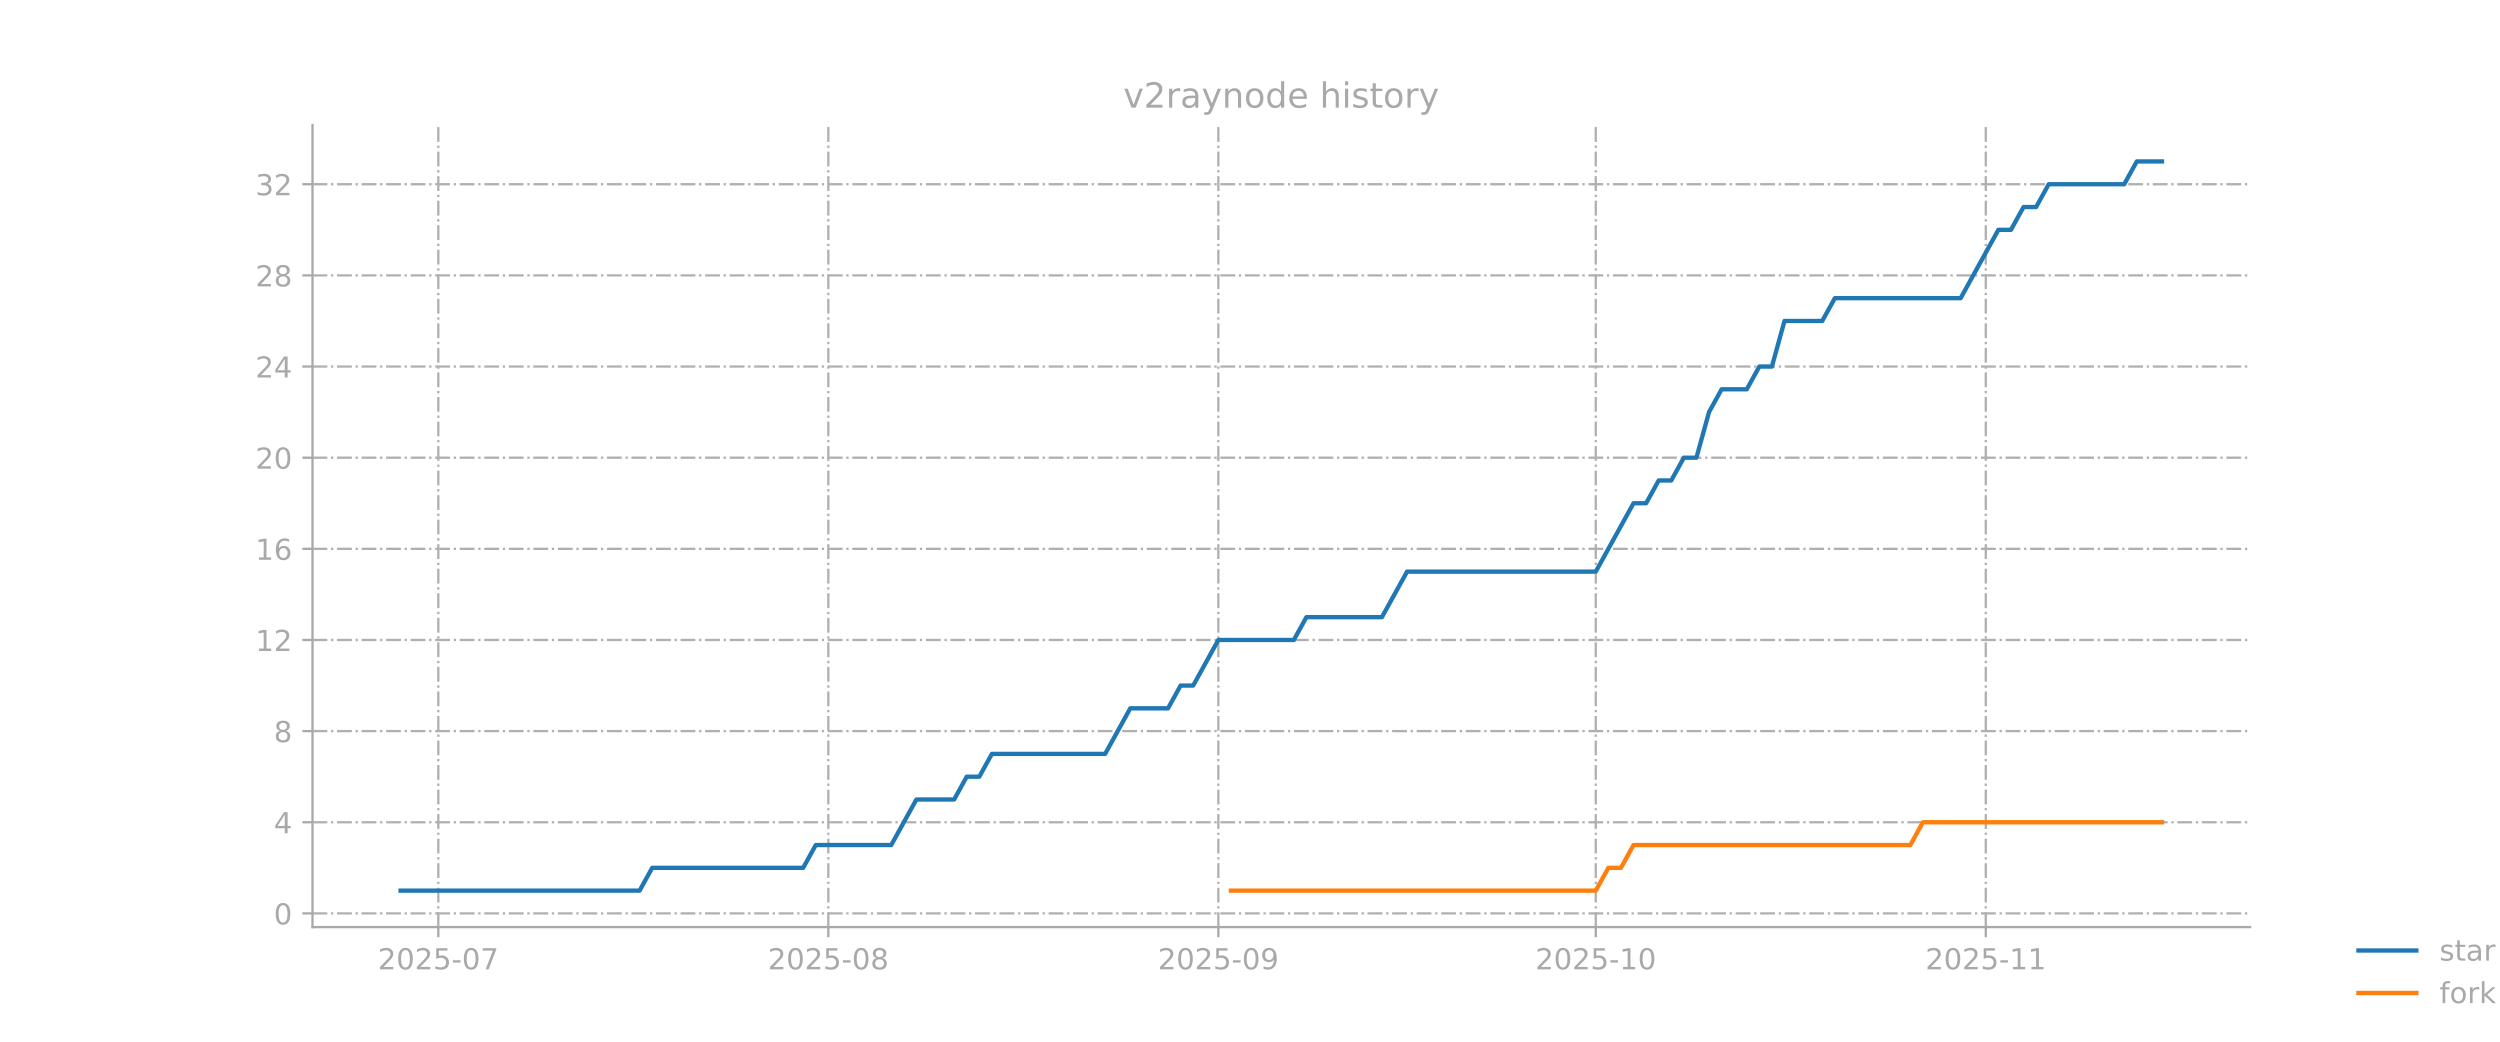
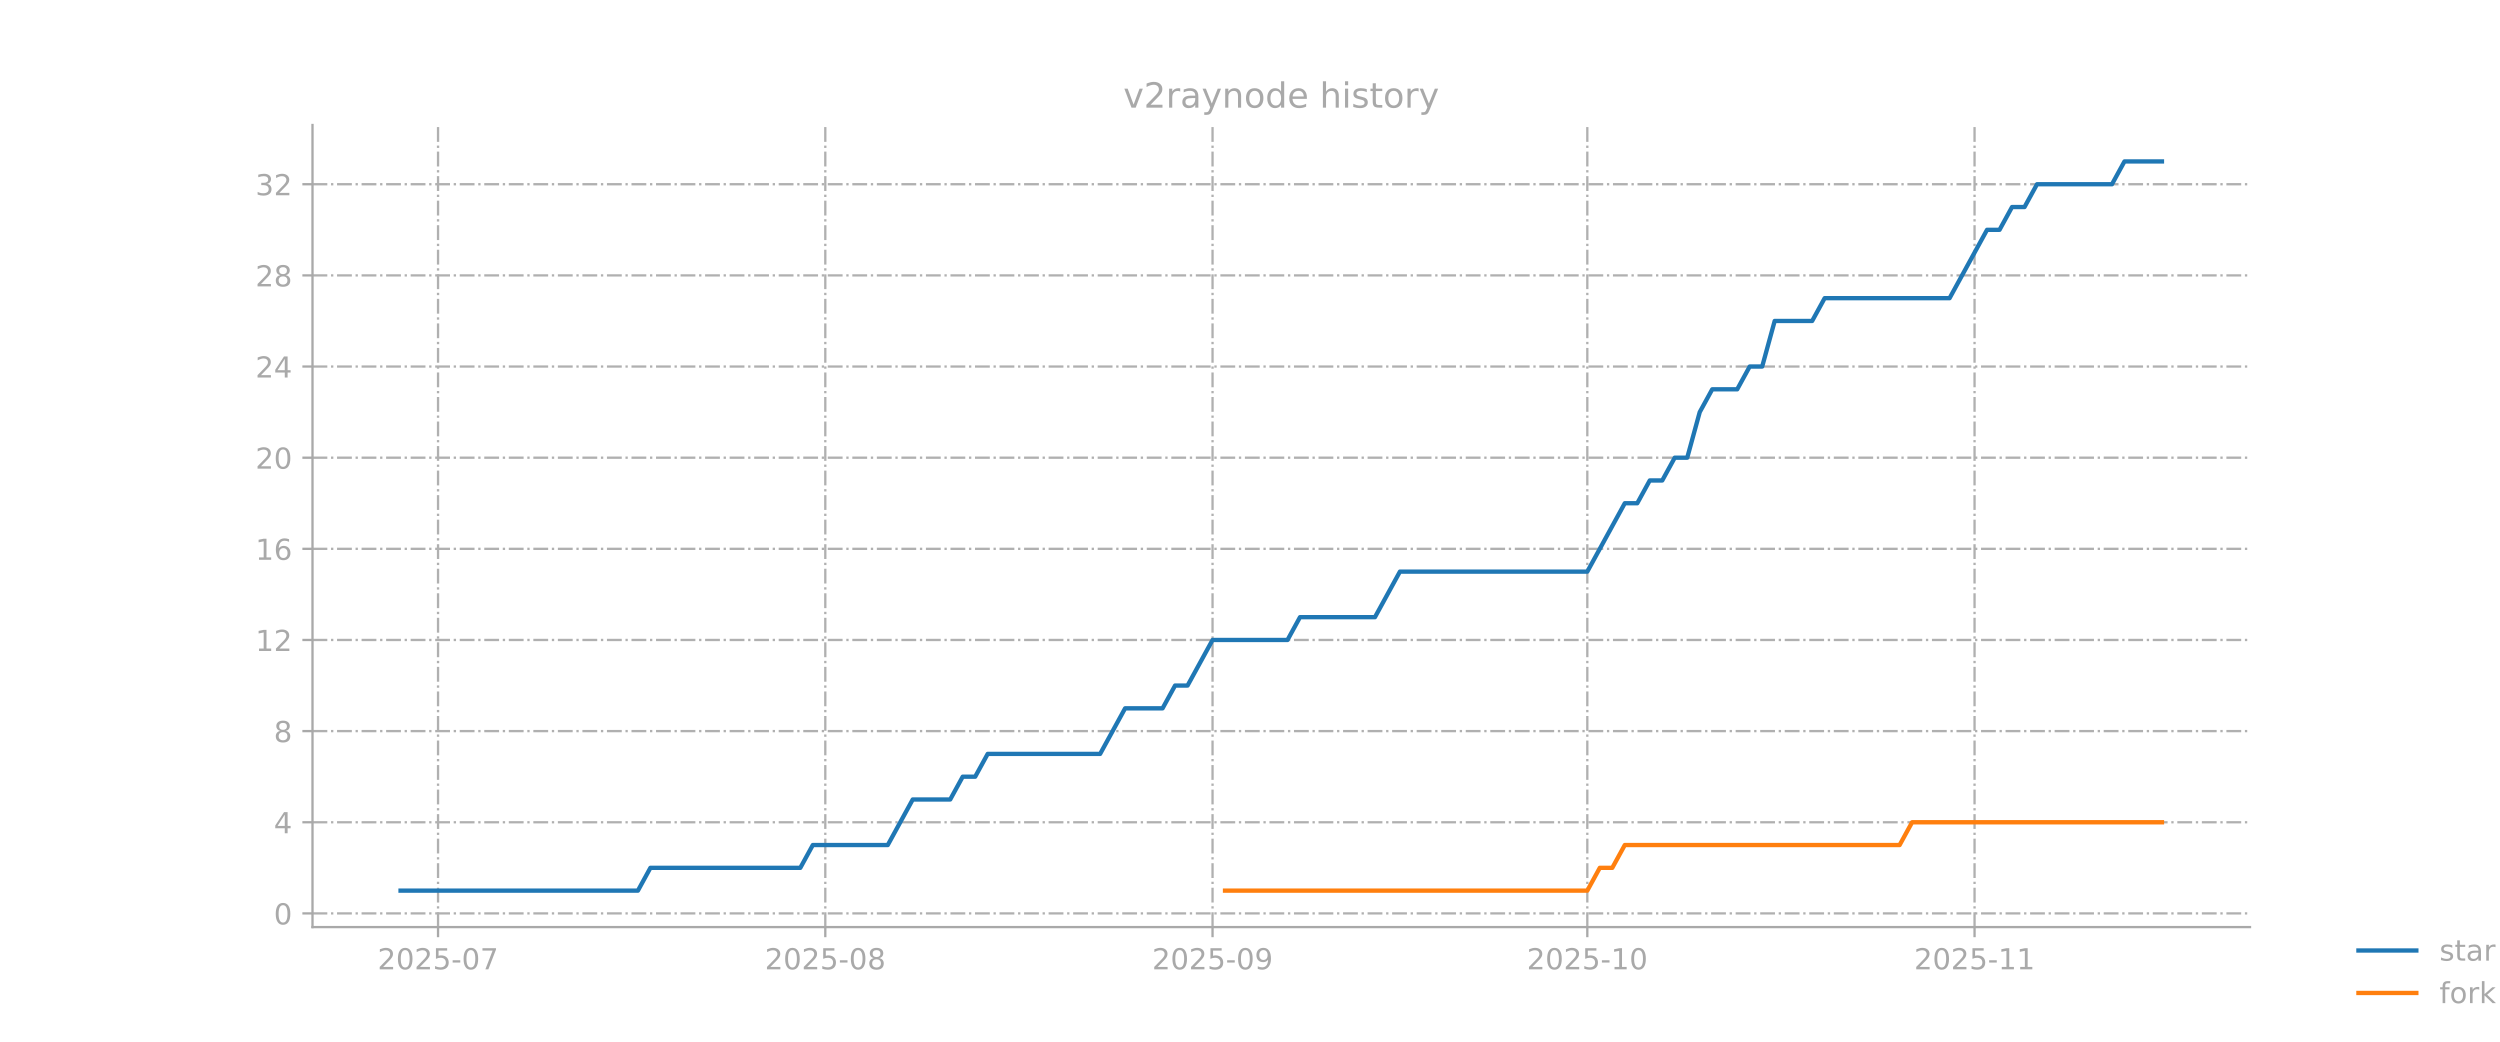
<svg xmlns="http://www.w3.org/2000/svg" xmlns:xlink="http://www.w3.org/1999/xlink" width="864pt" height="360pt" viewBox="0 0 864 360" version="1.1">
  <defs>
    <style type="text/css">*{stroke-linejoin: round; stroke-linecap: butt}</style>
  </defs>
  <g id="figure_1">
    <g id="patch_1">
      <path d="M 0 360  L 864 360  L 864 0  L 0 0  L 0 360  z " style="fill: none; opacity: 0" />
    </g>
    <g id="axes_1">
      <g id="patch_2">
        <path d="M 108 320.4  L 777.6 320.4  L 777.6 43.2  L 108 43.2  L 108 320.4  z " style="fill: none; opacity: 0" />
      </g>
      <g id="matplotlib.axis_1">
        <g id="xtick_1">
          <g id="line2d_1">
-             <path d="M 151.481 320.4  L 151.481 43.2  " clip-path="url(#p515fa099c9)" style="fill: none; stroke-dasharray: 5.12,1.28,0.8,1.28; stroke-dashoffset: 0; stroke: #b0b0b0; stroke-width: 0.8" />
+             <path d="M 151.388 320.4  L 151.388 43.2  " clip-path="url(#p1415c655a9)" style="fill: none; stroke-dasharray: 5.12,1.28,0.8,1.28; stroke-dashoffset: 0; stroke: #b0b0b0; stroke-width: 0.8" />
          </g>
          <g id="line2d_2">
            <defs>
-               <path id="m43e983bd7a" d="M 0 0  L 0 3.5  " style="stroke: #a9a9a9; stroke-width: 0.8" />
+               <path id="m24d9167d19" d="M 0 0  L 0 3.5  " style="stroke: #a9a9a9; stroke-width: 0.8" />
            </defs>
            <g>
-               <use xlink:href="#m43e983bd7a" x="151.481" y="320.4" style="fill: #a9a9a9; stroke: #a9a9a9; stroke-width: 0.8" />
+               <use xlink:href="#m24d9167d19" x="151.388" y="320.4" style="fill: #a9a9a9; stroke: #a9a9a9; stroke-width: 0.8" />
            </g>
          </g>
          <g id="text_1">
-             <g style="fill: #a9a9a9" transform="translate(130.5891 334.9984) scale(0.1 -0.1)">
+             <g style="fill: #a9a9a9" transform="translate(130.4966 334.9984) scale(0.1 -0.1)">
              <defs>
                <path id="DejaVuSans-32" d="M 1228 531  L 3431 531  L 3431 0  L 469 0  L 469 531  Q 828 903 1448 1529  Q 2069 2156 2228 2338  Q 2531 2678 2651 2914  Q 2772 3150 2772 3378  Q 2772 3750 2511 3984  Q 2250 4219 1831 4219  Q 1534 4219 1204 4116  Q 875 4013 500 3803  L 500 4441  Q 881 4594 1212 4672  Q 1544 4750 1819 4750  Q 2544 4750 2975 4387  Q 3406 4025 3406 3419  Q 3406 3131 3298 2873  Q 3191 2616 2906 2266  Q 2828 2175 2409 1742  Q 1991 1309 1228 531  z " transform="scale(0.015625)" />
                <path id="DejaVuSans-30" d="M 2034 4250  Q 1547 4250 1301 3770  Q 1056 3291 1056 2328  Q 1056 1369 1301 889  Q 1547 409 2034 409  Q 2525 409 2770 889  Q 3016 1369 3016 2328  Q 3016 3291 2770 3770  Q 2525 4250 2034 4250  z M 2034 4750  Q 2819 4750 3233 4129  Q 3647 3509 3647 2328  Q 3647 1150 3233 529  Q 2819 -91 2034 -91  Q 1250 -91 836 529  Q 422 1150 422 2328  Q 422 3509 836 4129  Q 1250 4750 2034 4750  z " transform="scale(0.015625)" />
                <path id="DejaVuSans-35" d="M 691 4666  L 3169 4666  L 3169 4134  L 1269 4134  L 1269 2991  Q 1406 3038 1543 3061  Q 1681 3084 1819 3084  Q 2600 3084 3056 2656  Q 3513 2228 3513 1497  Q 3513 744 3044 326  Q 2575 -91 1722 -91  Q 1428 -91 1123 -41  Q 819 9 494 109  L 494 744  Q 775 591 1075 516  Q 1375 441 1709 441  Q 2250 441 2565 725  Q 2881 1009 2881 1497  Q 2881 1984 2565 2268  Q 2250 2553 1709 2553  Q 1456 2553 1204 2497  Q 953 2441 691 2322  L 691 4666  z " transform="scale(0.015625)" />
                <path id="DejaVuSans-2d" d="M 313 2009  L 1997 2009  L 1997 1497  L 313 1497  L 313 2009  z " transform="scale(0.015625)" />
                <path id="DejaVuSans-37" d="M 525 4666  L 3525 4666  L 3525 4397  L 1831 0  L 1172 0  L 2766 4134  L 525 4134  L 525 4666  z " transform="scale(0.015625)" />
              </defs>
              <use xlink:href="#DejaVuSans-32" />
              <use xlink:href="#DejaVuSans-30" transform="translate(63.62305 0)" />
              <use xlink:href="#DejaVuSans-32" transform="translate(127.2461 0)" />
              <use xlink:href="#DejaVuSans-35" transform="translate(190.8691 0)" />
              <use xlink:href="#DejaVuSans-2d" transform="translate(254.4922 0)" />
              <use xlink:href="#DejaVuSans-30" transform="translate(290.5762 0)" />
              <use xlink:href="#DejaVuSans-37" transform="translate(354.1992 0)" />
            </g>
          </g>
        </g>
        <g id="xtick_2">
          <g id="line2d_3">
-             <path d="M 286.27 320.4  L 286.27 43.2  " clip-path="url(#p515fa099c9)" style="fill: none; stroke-dasharray: 5.12,1.28,0.8,1.28; stroke-dashoffset: 0; stroke: #b0b0b0; stroke-width: 0.8" />
+             <path d="M 285.222 320.4  L 285.222 43.2  " clip-path="url(#p1415c655a9)" style="fill: none; stroke-dasharray: 5.12,1.28,0.8,1.28; stroke-dashoffset: 0; stroke: #b0b0b0; stroke-width: 0.8" />
          </g>
          <g id="line2d_4">
            <g>
-               <use xlink:href="#m43e983bd7a" x="286.27" y="320.4" style="fill: #a9a9a9; stroke: #a9a9a9; stroke-width: 0.8" />
+               <use xlink:href="#m24d9167d19" x="285.222" y="320.4" style="fill: #a9a9a9; stroke: #a9a9a9; stroke-width: 0.8" />
            </g>
          </g>
          <g id="text_2">
-             <g style="fill: #a9a9a9" transform="translate(265.3787 334.9984) scale(0.1 -0.1)">
+             <g style="fill: #a9a9a9" transform="translate(264.3303 334.9984) scale(0.1 -0.1)">
              <defs>
                <path id="DejaVuSans-38" d="M 2034 2216  Q 1584 2216 1326 1975  Q 1069 1734 1069 1313  Q 1069 891 1326 650  Q 1584 409 2034 409  Q 2484 409 2743 651  Q 3003 894 3003 1313  Q 3003 1734 2745 1975  Q 2488 2216 2034 2216  z M 1403 2484  Q 997 2584 770 2862  Q 544 3141 544 3541  Q 544 4100 942 4425  Q 1341 4750 2034 4750  Q 2731 4750 3128 4425  Q 3525 4100 3525 3541  Q 3525 3141 3298 2862  Q 3072 2584 2669 2484  Q 3125 2378 3379 2068  Q 3634 1759 3634 1313  Q 3634 634 3220 271  Q 2806 -91 2034 -91  Q 1263 -91 848 271  Q 434 634 434 1313  Q 434 1759 690 2068  Q 947 2378 1403 2484  z M 1172 3481  Q 1172 3119 1398 2916  Q 1625 2713 2034 2713  Q 2441 2713 2670 2916  Q 2900 3119 2900 3481  Q 2900 3844 2670 4047  Q 2441 4250 2034 4250  Q 1625 4250 1398 4047  Q 1172 3844 1172 3481  z " transform="scale(0.015625)" />
              </defs>
              <use xlink:href="#DejaVuSans-32" />
              <use xlink:href="#DejaVuSans-30" transform="translate(63.62305 0)" />
              <use xlink:href="#DejaVuSans-32" transform="translate(127.2461 0)" />
              <use xlink:href="#DejaVuSans-35" transform="translate(190.8691 0)" />
              <use xlink:href="#DejaVuSans-2d" transform="translate(254.4922 0)" />
              <use xlink:href="#DejaVuSans-30" transform="translate(290.5762 0)" />
              <use xlink:href="#DejaVuSans-38" transform="translate(354.1992 0)" />
            </g>
          </g>
        </g>
        <g id="xtick_3">
          <g id="line2d_5">
-             <path d="M 421.06 320.4  L 421.06 43.2  " clip-path="url(#p515fa099c9)" style="fill: none; stroke-dasharray: 5.12,1.28,0.8,1.28; stroke-dashoffset: 0; stroke: #b0b0b0; stroke-width: 0.8" />
+             <path d="M 419.055 320.4  L 419.055 43.2  " clip-path="url(#p1415c655a9)" style="fill: none; stroke-dasharray: 5.12,1.28,0.8,1.28; stroke-dashoffset: 0; stroke: #b0b0b0; stroke-width: 0.8" />
          </g>
          <g id="line2d_6">
            <g>
-               <use xlink:href="#m43e983bd7a" x="421.06" y="320.4" style="fill: #a9a9a9; stroke: #a9a9a9; stroke-width: 0.8" />
+               <use xlink:href="#m24d9167d19" x="419.055" y="320.4" style="fill: #a9a9a9; stroke: #a9a9a9; stroke-width: 0.8" />
            </g>
          </g>
          <g id="text_3">
-             <g style="fill: #a9a9a9" transform="translate(400.1683 334.9984) scale(0.1 -0.1)">
+             <g style="fill: #a9a9a9" transform="translate(398.1639 334.9984) scale(0.1 -0.1)">
              <defs>
                <path id="DejaVuSans-39" d="M 703 97  L 703 672  Q 941 559 1184 500  Q 1428 441 1663 441  Q 2288 441 2617 861  Q 2947 1281 2994 2138  Q 2813 1869 2534 1725  Q 2256 1581 1919 1581  Q 1219 1581 811 2004  Q 403 2428 403 3163  Q 403 3881 828 4315  Q 1253 4750 1959 4750  Q 2769 4750 3195 4129  Q 3622 3509 3622 2328  Q 3622 1225 3098 567  Q 2575 -91 1691 -91  Q 1453 -91 1209 -44  Q 966 3 703 97  z M 1959 2075  Q 2384 2075 2632 2365  Q 2881 2656 2881 3163  Q 2881 3666 2632 3958  Q 2384 4250 1959 4250  Q 1534 4250 1286 3958  Q 1038 3666 1038 3163  Q 1038 2656 1286 2365  Q 1534 2075 1959 2075  z " transform="scale(0.015625)" />
              </defs>
              <use xlink:href="#DejaVuSans-32" />
              <use xlink:href="#DejaVuSans-30" transform="translate(63.62305 0)" />
              <use xlink:href="#DejaVuSans-32" transform="translate(127.2461 0)" />
              <use xlink:href="#DejaVuSans-35" transform="translate(190.8691 0)" />
              <use xlink:href="#DejaVuSans-2d" transform="translate(254.4922 0)" />
              <use xlink:href="#DejaVuSans-30" transform="translate(290.5762 0)" />
              <use xlink:href="#DejaVuSans-39" transform="translate(354.1992 0)" />
            </g>
          </g>
        </g>
        <g id="xtick_4">
          <g id="line2d_7">
-             <path d="M 551.501 320.4  L 551.501 43.2  " clip-path="url(#p515fa099c9)" style="fill: none; stroke-dasharray: 5.12,1.28,0.8,1.28; stroke-dashoffset: 0; stroke: #b0b0b0; stroke-width: 0.8" />
+             <path d="M 548.572 320.4  L 548.572 43.2  " clip-path="url(#p1415c655a9)" style="fill: none; stroke-dasharray: 5.12,1.28,0.8,1.28; stroke-dashoffset: 0; stroke: #b0b0b0; stroke-width: 0.8" />
          </g>
          <g id="line2d_8">
            <g>
-               <use xlink:href="#m43e983bd7a" x="551.501" y="320.4" style="fill: #a9a9a9; stroke: #a9a9a9; stroke-width: 0.8" />
+               <use xlink:href="#m24d9167d19" x="548.572" y="320.4" style="fill: #a9a9a9; stroke: #a9a9a9; stroke-width: 0.8" />
            </g>
          </g>
          <g id="text_4">
-             <g style="fill: #a9a9a9" transform="translate(530.6099 334.9984) scale(0.1 -0.1)">
+             <g style="fill: #a9a9a9" transform="translate(527.6804 334.9984) scale(0.1 -0.1)">
              <defs>
                <path id="DejaVuSans-31" d="M 794 531  L 1825 531  L 1825 4091  L 703 3866  L 703 4441  L 1819 4666  L 2450 4666  L 2450 531  L 3481 531  L 3481 0  L 794 0  L 794 531  z " transform="scale(0.015625)" />
              </defs>
              <use xlink:href="#DejaVuSans-32" />
              <use xlink:href="#DejaVuSans-30" transform="translate(63.62305 0)" />
              <use xlink:href="#DejaVuSans-32" transform="translate(127.2461 0)" />
              <use xlink:href="#DejaVuSans-35" transform="translate(190.8691 0)" />
              <use xlink:href="#DejaVuSans-2d" transform="translate(254.4922 0)" />
              <use xlink:href="#DejaVuSans-31" transform="translate(290.5762 0)" />
              <use xlink:href="#DejaVuSans-30" transform="translate(354.1992 0)" />
            </g>
          </g>
        </g>
        <g id="xtick_5">
          <g id="line2d_9">
-             <path d="M 686.291 320.4  L 686.291 43.2  " clip-path="url(#p515fa099c9)" style="fill: none; stroke-dasharray: 5.12,1.28,0.8,1.28; stroke-dashoffset: 0; stroke: #b0b0b0; stroke-width: 0.8" />
+             <path d="M 682.405 320.4  L 682.405 43.2  " clip-path="url(#p1415c655a9)" style="fill: none; stroke-dasharray: 5.12,1.28,0.8,1.28; stroke-dashoffset: 0; stroke: #b0b0b0; stroke-width: 0.8" />
          </g>
          <g id="line2d_10">
            <g>
-               <use xlink:href="#m43e983bd7a" x="686.291" y="320.4" style="fill: #a9a9a9; stroke: #a9a9a9; stroke-width: 0.8" />
+               <use xlink:href="#m24d9167d19" x="682.405" y="320.4" style="fill: #a9a9a9; stroke: #a9a9a9; stroke-width: 0.8" />
            </g>
          </g>
          <g id="text_5">
-             <g style="fill: #a9a9a9" transform="translate(665.3995 334.9984) scale(0.1 -0.1)">
+             <g style="fill: #a9a9a9" transform="translate(661.514 334.9984) scale(0.1 -0.1)">
              <use xlink:href="#DejaVuSans-32" />
              <use xlink:href="#DejaVuSans-30" transform="translate(63.62305 0)" />
              <use xlink:href="#DejaVuSans-32" transform="translate(127.2461 0)" />
              <use xlink:href="#DejaVuSans-35" transform="translate(190.8691 0)" />
              <use xlink:href="#DejaVuSans-2d" transform="translate(254.4922 0)" />
              <use xlink:href="#DejaVuSans-31" transform="translate(290.5762 0)" />
              <use xlink:href="#DejaVuSans-31" transform="translate(354.1992 0)" />
            </g>
          </g>
        </g>
      </g>
      <g id="matplotlib.axis_2">
        <g id="ytick_1">
          <g id="line2d_11">
-             <path d="M 108 315.675  L 777.6 315.675  " clip-path="url(#p515fa099c9)" style="fill: none; stroke-dasharray: 5.12,1.28,0.8,1.28; stroke-dashoffset: 0; stroke: #b0b0b0; stroke-width: 0.8" />
+             <path d="M 108 315.675  L 777.6 315.675  " clip-path="url(#p1415c655a9)" style="fill: none; stroke-dasharray: 5.12,1.28,0.8,1.28; stroke-dashoffset: 0; stroke: #b0b0b0; stroke-width: 0.8" />
          </g>
          <g id="line2d_12">
            <defs>
-               <path id="me94443f656" d="M 0 0  L -3.5 0  " style="stroke: #a9a9a9; stroke-width: 0.8" />
+               <path id="mf96c521e2f" d="M 0 0  L -3.5 0  " style="stroke: #a9a9a9; stroke-width: 0.8" />
            </defs>
            <g>
-               <use xlink:href="#me94443f656" x="108" y="315.675" style="fill: #a9a9a9; stroke: #a9a9a9; stroke-width: 0.8" />
+               <use xlink:href="#mf96c521e2f" x="108" y="315.675" style="fill: #a9a9a9; stroke: #a9a9a9; stroke-width: 0.8" />
            </g>
          </g>
          <g id="text_6">
            <g style="fill: #a9a9a9" transform="translate(94.6375 319.4742) scale(0.1 -0.1)">
              <use xlink:href="#DejaVuSans-30" />
            </g>
          </g>
        </g>
        <g id="ytick_2">
          <g id="line2d_13">
-             <path d="M 108 284.175  L 777.6 284.175  " clip-path="url(#p515fa099c9)" style="fill: none; stroke-dasharray: 5.12,1.28,0.8,1.28; stroke-dashoffset: 0; stroke: #b0b0b0; stroke-width: 0.8" />
+             <path d="M 108 284.175  L 777.6 284.175  " clip-path="url(#p1415c655a9)" style="fill: none; stroke-dasharray: 5.12,1.28,0.8,1.28; stroke-dashoffset: 0; stroke: #b0b0b0; stroke-width: 0.8" />
          </g>
          <g id="line2d_14">
            <g>
-               <use xlink:href="#me94443f656" x="108" y="284.175" style="fill: #a9a9a9; stroke: #a9a9a9; stroke-width: 0.8" />
+               <use xlink:href="#mf96c521e2f" x="108" y="284.175" style="fill: #a9a9a9; stroke: #a9a9a9; stroke-width: 0.8" />
            </g>
          </g>
          <g id="text_7">
            <g style="fill: #a9a9a9" transform="translate(94.6375 287.9742) scale(0.1 -0.1)">
              <defs>
                <path id="DejaVuSans-34" d="M 2419 4116  L 825 1625  L 2419 1625  L 2419 4116  z M 2253 4666  L 3047 4666  L 3047 1625  L 3713 1625  L 3713 1100  L 3047 1100  L 3047 0  L 2419 0  L 2419 1100  L 313 1100  L 313 1709  L 2253 4666  z " transform="scale(0.015625)" />
              </defs>
              <use xlink:href="#DejaVuSans-34" />
            </g>
          </g>
        </g>
        <g id="ytick_3">
          <g id="line2d_15">
-             <path d="M 108 252.675  L 777.6 252.675  " clip-path="url(#p515fa099c9)" style="fill: none; stroke-dasharray: 5.12,1.28,0.8,1.28; stroke-dashoffset: 0; stroke: #b0b0b0; stroke-width: 0.8" />
+             <path d="M 108 252.675  L 777.6 252.675  " clip-path="url(#p1415c655a9)" style="fill: none; stroke-dasharray: 5.12,1.28,0.8,1.28; stroke-dashoffset: 0; stroke: #b0b0b0; stroke-width: 0.8" />
          </g>
          <g id="line2d_16">
            <g>
-               <use xlink:href="#me94443f656" x="108" y="252.675" style="fill: #a9a9a9; stroke: #a9a9a9; stroke-width: 0.8" />
+               <use xlink:href="#mf96c521e2f" x="108" y="252.675" style="fill: #a9a9a9; stroke: #a9a9a9; stroke-width: 0.8" />
            </g>
          </g>
          <g id="text_8">
            <g style="fill: #a9a9a9" transform="translate(94.6375 256.4742) scale(0.1 -0.1)">
              <use xlink:href="#DejaVuSans-38" />
            </g>
          </g>
        </g>
        <g id="ytick_4">
          <g id="line2d_17">
-             <path d="M 108 221.175  L 777.6 221.175  " clip-path="url(#p515fa099c9)" style="fill: none; stroke-dasharray: 5.12,1.28,0.8,1.28; stroke-dashoffset: 0; stroke: #b0b0b0; stroke-width: 0.8" />
+             <path d="M 108 221.175  L 777.6 221.175  " clip-path="url(#p1415c655a9)" style="fill: none; stroke-dasharray: 5.12,1.28,0.8,1.28; stroke-dashoffset: 0; stroke: #b0b0b0; stroke-width: 0.8" />
          </g>
          <g id="line2d_18">
            <g>
-               <use xlink:href="#me94443f656" x="108" y="221.175" style="fill: #a9a9a9; stroke: #a9a9a9; stroke-width: 0.8" />
+               <use xlink:href="#mf96c521e2f" x="108" y="221.175" style="fill: #a9a9a9; stroke: #a9a9a9; stroke-width: 0.8" />
            </g>
          </g>
          <g id="text_9">
            <g style="fill: #a9a9a9" transform="translate(88.275 224.9742) scale(0.1 -0.1)">
              <use xlink:href="#DejaVuSans-31" />
              <use xlink:href="#DejaVuSans-32" transform="translate(63.62305 0)" />
            </g>
          </g>
        </g>
        <g id="ytick_5">
          <g id="line2d_19">
-             <path d="M 108 189.675  L 777.6 189.675  " clip-path="url(#p515fa099c9)" style="fill: none; stroke-dasharray: 5.12,1.28,0.8,1.28; stroke-dashoffset: 0; stroke: #b0b0b0; stroke-width: 0.8" />
+             <path d="M 108 189.675  L 777.6 189.675  " clip-path="url(#p1415c655a9)" style="fill: none; stroke-dasharray: 5.12,1.28,0.8,1.28; stroke-dashoffset: 0; stroke: #b0b0b0; stroke-width: 0.8" />
          </g>
          <g id="line2d_20">
            <g>
-               <use xlink:href="#me94443f656" x="108" y="189.675" style="fill: #a9a9a9; stroke: #a9a9a9; stroke-width: 0.8" />
+               <use xlink:href="#mf96c521e2f" x="108" y="189.675" style="fill: #a9a9a9; stroke: #a9a9a9; stroke-width: 0.8" />
            </g>
          </g>
          <g id="text_10">
            <g style="fill: #a9a9a9" transform="translate(88.275 193.4742) scale(0.1 -0.1)">
              <defs>
                <path id="DejaVuSans-36" d="M 2113 2584  Q 1688 2584 1439 2293  Q 1191 2003 1191 1497  Q 1191 994 1439 701  Q 1688 409 2113 409  Q 2538 409 2786 701  Q 3034 994 3034 1497  Q 3034 2003 2786 2293  Q 2538 2584 2113 2584  z M 3366 4563  L 3366 3988  Q 3128 4100 2886 4159  Q 2644 4219 2406 4219  Q 1781 4219 1451 3797  Q 1122 3375 1075 2522  Q 1259 2794 1537 2939  Q 1816 3084 2150 3084  Q 2853 3084 3261 2657  Q 3669 2231 3669 1497  Q 3669 778 3244 343  Q 2819 -91 2113 -91  Q 1303 -91 875 529  Q 447 1150 447 2328  Q 447 3434 972 4092  Q 1497 4750 2381 4750  Q 2619 4750 2861 4703  Q 3103 4656 3366 4563  z " transform="scale(0.015625)" />
              </defs>
              <use xlink:href="#DejaVuSans-31" />
              <use xlink:href="#DejaVuSans-36" transform="translate(63.62305 0)" />
            </g>
          </g>
        </g>
        <g id="ytick_6">
          <g id="line2d_21">
-             <path d="M 108 158.175  L 777.6 158.175  " clip-path="url(#p515fa099c9)" style="fill: none; stroke-dasharray: 5.12,1.28,0.8,1.28; stroke-dashoffset: 0; stroke: #b0b0b0; stroke-width: 0.8" />
+             <path d="M 108 158.175  L 777.6 158.175  " clip-path="url(#p1415c655a9)" style="fill: none; stroke-dasharray: 5.12,1.28,0.8,1.28; stroke-dashoffset: 0; stroke: #b0b0b0; stroke-width: 0.8" />
          </g>
          <g id="line2d_22">
            <g>
-               <use xlink:href="#me94443f656" x="108" y="158.175" style="fill: #a9a9a9; stroke: #a9a9a9; stroke-width: 0.8" />
+               <use xlink:href="#mf96c521e2f" x="108" y="158.175" style="fill: #a9a9a9; stroke: #a9a9a9; stroke-width: 0.8" />
            </g>
          </g>
          <g id="text_11">
            <g style="fill: #a9a9a9" transform="translate(88.275 161.9742) scale(0.1 -0.1)">
              <use xlink:href="#DejaVuSans-32" />
              <use xlink:href="#DejaVuSans-30" transform="translate(63.62305 0)" />
            </g>
          </g>
        </g>
        <g id="ytick_7">
          <g id="line2d_23">
-             <path d="M 108 126.675  L 777.6 126.675  " clip-path="url(#p515fa099c9)" style="fill: none; stroke-dasharray: 5.12,1.28,0.8,1.28; stroke-dashoffset: 0; stroke: #b0b0b0; stroke-width: 0.8" />
+             <path d="M 108 126.675  L 777.6 126.675  " clip-path="url(#p1415c655a9)" style="fill: none; stroke-dasharray: 5.12,1.28,0.8,1.28; stroke-dashoffset: 0; stroke: #b0b0b0; stroke-width: 0.8" />
          </g>
          <g id="line2d_24">
            <g>
-               <use xlink:href="#me94443f656" x="108" y="126.675" style="fill: #a9a9a9; stroke: #a9a9a9; stroke-width: 0.8" />
+               <use xlink:href="#mf96c521e2f" x="108" y="126.675" style="fill: #a9a9a9; stroke: #a9a9a9; stroke-width: 0.8" />
            </g>
          </g>
          <g id="text_12">
            <g style="fill: #a9a9a9" transform="translate(88.275 130.4742) scale(0.1 -0.1)">
              <use xlink:href="#DejaVuSans-32" />
              <use xlink:href="#DejaVuSans-34" transform="translate(63.62305 0)" />
            </g>
          </g>
        </g>
        <g id="ytick_8">
          <g id="line2d_25">
-             <path d="M 108 95.175  L 777.6 95.175  " clip-path="url(#p515fa099c9)" style="fill: none; stroke-dasharray: 5.12,1.28,0.8,1.28; stroke-dashoffset: 0; stroke: #b0b0b0; stroke-width: 0.8" />
+             <path d="M 108 95.175  L 777.6 95.175  " clip-path="url(#p1415c655a9)" style="fill: none; stroke-dasharray: 5.12,1.28,0.8,1.28; stroke-dashoffset: 0; stroke: #b0b0b0; stroke-width: 0.8" />
          </g>
          <g id="line2d_26">
            <g>
-               <use xlink:href="#me94443f656" x="108" y="95.175" style="fill: #a9a9a9; stroke: #a9a9a9; stroke-width: 0.8" />
+               <use xlink:href="#mf96c521e2f" x="108" y="95.175" style="fill: #a9a9a9; stroke: #a9a9a9; stroke-width: 0.8" />
            </g>
          </g>
          <g id="text_13">
            <g style="fill: #a9a9a9" transform="translate(88.275 98.97422) scale(0.1 -0.1)">
              <use xlink:href="#DejaVuSans-32" />
              <use xlink:href="#DejaVuSans-38" transform="translate(63.62305 0)" />
            </g>
          </g>
        </g>
        <g id="ytick_9">
          <g id="line2d_27">
-             <path d="M 108 63.675  L 777.6 63.675  " clip-path="url(#p515fa099c9)" style="fill: none; stroke-dasharray: 5.12,1.28,0.8,1.28; stroke-dashoffset: 0; stroke: #b0b0b0; stroke-width: 0.8" />
+             <path d="M 108 63.675  L 777.6 63.675  " clip-path="url(#p1415c655a9)" style="fill: none; stroke-dasharray: 5.12,1.28,0.8,1.28; stroke-dashoffset: 0; stroke: #b0b0b0; stroke-width: 0.8" />
          </g>
          <g id="line2d_28">
            <g>
-               <use xlink:href="#me94443f656" x="108" y="63.675" style="fill: #a9a9a9; stroke: #a9a9a9; stroke-width: 0.8" />
+               <use xlink:href="#mf96c521e2f" x="108" y="63.675" style="fill: #a9a9a9; stroke: #a9a9a9; stroke-width: 0.8" />
            </g>
          </g>
          <g id="text_14">
            <g style="fill: #a9a9a9" transform="translate(88.275 67.47422) scale(0.1 -0.1)">
              <defs>
                <path id="DejaVuSans-33" d="M 2597 2516  Q 3050 2419 3304 2112  Q 3559 1806 3559 1356  Q 3559 666 3084 287  Q 2609 -91 1734 -91  Q 1441 -91 1130 -33  Q 819 25 488 141  L 488 750  Q 750 597 1062 519  Q 1375 441 1716 441  Q 2309 441 2620 675  Q 2931 909 2931 1356  Q 2931 1769 2642 2001  Q 2353 2234 1838 2234  L 1294 2234  L 1294 2753  L 1863 2753  Q 2328 2753 2575 2939  Q 2822 3125 2822 3475  Q 2822 3834 2567 4026  Q 2313 4219 1838 4219  Q 1578 4219 1281 4162  Q 984 4106 628 3988  L 628 4550  Q 988 4650 1302 4700  Q 1616 4750 1894 4750  Q 2613 4750 3031 4423  Q 3450 4097 3450 3541  Q 3450 3153 3228 2886  Q 3006 2619 2597 2516  z " transform="scale(0.015625)" />
              </defs>
              <use xlink:href="#DejaVuSans-33" />
              <use xlink:href="#DejaVuSans-32" transform="translate(63.62305 0)" />
            </g>
          </g>
        </g>
      </g>
      <g id="line2d_29">
-         <path d="M 138.436 307.8  L 221.049 307.8  L 225.397 299.925  L 277.574 299.925  L 281.922 292.05  L 308.01 292.05  L 316.706 276.3  L 329.751 276.3  L 334.099 268.425  L 338.447 268.425  L 342.795 260.55  L 381.927 260.55  L 390.623 244.8  L 403.668 244.8  L 408.016 236.925  L 412.364 236.925  L 421.06 221.175  L 447.148 221.175  L 451.496 213.3  L 477.584 213.3  L 486.281 197.55  L 551.501 197.55  L 564.545 173.925  L 568.894 173.925  L 573.242 166.05  L 577.59 166.05  L 581.938 158.175  L 586.286 158.175  L 590.634 142.425  L 594.982 134.55  L 603.678 134.55  L 608.026 126.675  L 612.374 126.675  L 616.722 110.925  L 629.766 110.925  L 634.114 103.05  L 677.595 103.05  L 690.639 79.425  L 694.987 79.425  L 699.335 71.55  L 703.683 71.55  L 708.031 63.675  L 734.119 63.675  L 738.468 55.8  L 747.164 55.8  L 747.164 55.8  " clip-path="url(#p515fa099c9)" style="fill: none; stroke: #1f77b4; stroke-width: 1.5; stroke-linecap: square" />
+         <path d="M 138.436 307.8  L 220.463 307.8  L 224.781 299.925  L 276.587 299.925  L 280.904 292.05  L 306.808 292.05  L 315.442 276.3  L 328.394 276.3  L 332.711 268.425  L 337.028 268.425  L 341.345 260.55  L 380.2 260.55  L 388.835 244.8  L 401.786 244.8  L 406.104 236.925  L 410.421 236.925  L 419.055 221.175  L 444.959 221.175  L 449.276 213.3  L 475.179 213.3  L 483.814 197.55  L 548.572 197.55  L 561.523 173.925  L 565.841 173.925  L 570.158 166.05  L 574.475 166.05  L 578.792 158.175  L 583.109 158.175  L 587.427 142.425  L 591.744 134.55  L 600.378 134.55  L 604.696 126.675  L 609.013 126.675  L 613.33 110.925  L 626.282 110.925  L 630.599 103.05  L 673.771 103.05  L 686.723 79.425  L 691.04 79.425  L 695.357 71.55  L 699.674 71.55  L 703.991 63.675  L 729.895 63.675  L 734.212 55.8  L 747.164 55.8  L 747.164 55.8  " clip-path="url(#p1415c655a9)" style="fill: none; stroke: #1f77b4; stroke-width: 1.5; stroke-linecap: square" />
      </g>
      <g id="line2d_30">
-         <path d="M 425.408 307.8  L 429.756 307.8  L 434.104 307.8  L 438.452 307.8  L 442.8 307.8  L 447.148 307.8  L 451.496 307.8  L 455.844 307.8  L 460.192 307.8  L 464.54 307.8  L 468.888 307.8  L 473.236 307.8  L 477.584 307.8  L 481.932 307.8  L 486.281 307.8  L 490.629 307.8  L 494.977 307.8  L 499.325 307.8  L 503.673 307.8  L 508.021 307.8  L 512.369 307.8  L 516.717 307.8  L 521.065 307.8  L 525.413 307.8  L 529.761 307.8  L 534.109 307.8  L 538.457 307.8  L 542.805 307.8  L 547.153 307.8  L 551.501 307.8  L 555.849 299.925  L 560.197 299.925  L 564.545 292.05  L 568.894 292.05  L 573.242 292.05  L 577.59 292.05  L 581.938 292.05  L 586.286 292.05  L 590.634 292.05  L 594.982 292.05  L 599.33 292.05  L 603.678 292.05  L 608.026 292.05  L 612.374 292.05  L 616.722 292.05  L 621.07 292.05  L 625.418 292.05  L 629.766 292.05  L 634.114 292.05  L 638.462 292.05  L 642.81 292.05  L 647.158 292.05  L 651.506 292.05  L 655.855 292.05  L 660.203 292.05  L 664.551 284.175  L 668.899 284.175  L 673.247 284.175  L 677.595 284.175  L 681.943 284.175  L 686.291 284.175  L 690.639 284.175  L 694.987 284.175  L 699.335 284.175  L 703.683 284.175  L 708.031 284.175  L 712.379 284.175  L 716.727 284.175  L 721.075 284.175  L 725.423 284.175  L 729.771 284.175  L 734.119 284.175  L 738.468 284.175  L 742.816 284.175  L 747.164 284.175  " clip-path="url(#p515fa099c9)" style="fill: none; stroke: #ff7f0e; stroke-width: 1.5; stroke-linecap: square" />
+         <path d="M 423.373 307.8  L 427.69 307.8  L 432.007 307.8  L 436.324 307.8  L 440.641 307.8  L 444.959 307.8  L 449.276 307.8  L 453.593 307.8  L 457.91 307.8  L 462.227 307.8  L 466.545 307.8  L 470.862 307.8  L 475.179 307.8  L 479.496 307.8  L 483.814 307.8  L 488.131 307.8  L 492.448 307.8  L 496.765 307.8  L 501.082 307.8  L 505.4 307.8  L 509.717 307.8  L 514.034 307.8  L 518.351 307.8  L 522.668 307.8  L 526.986 307.8  L 531.303 307.8  L 535.62 307.8  L 539.937 307.8  L 544.255 307.8  L 548.572 307.8  L 552.889 299.925  L 557.206 299.925  L 561.523 292.05  L 565.841 292.05  L 570.158 292.05  L 574.475 292.05  L 578.792 292.05  L 583.109 292.05  L 587.427 292.05  L 591.744 292.05  L 596.061 292.05  L 600.378 292.05  L 604.696 292.05  L 609.013 292.05  L 613.33 292.05  L 617.647 292.05  L 621.964 292.05  L 626.282 292.05  L 630.599 292.05  L 634.916 292.05  L 639.233 292.05  L 643.55 292.05  L 647.868 292.05  L 652.185 292.05  L 656.502 292.05  L 660.819 284.175  L 665.137 284.175  L 669.454 284.175  L 673.771 284.175  L 678.088 284.175  L 682.405 284.175  L 686.723 284.175  L 691.04 284.175  L 695.357 284.175  L 699.674 284.175  L 703.991 284.175  L 708.309 284.175  L 712.626 284.175  L 716.943 284.175  L 721.26 284.175  L 725.578 284.175  L 729.895 284.175  L 734.212 284.175  L 738.529 284.175  L 742.846 284.175  L 747.164 284.175  " clip-path="url(#p1415c655a9)" style="fill: none; stroke: #ff7f0e; stroke-width: 1.5; stroke-linecap: square" />
      </g>
      <g id="patch_3">
        <path d="M 108 320.4  L 108 43.2  " style="fill: none; stroke: #a9a9a9; stroke-width: 0.8; stroke-linejoin: miter; stroke-linecap: square" />
      </g>
      <g id="patch_4">
        <path d="M 777.6 320.4  L 777.6 43.2  " style="fill: none" />
      </g>
      <g id="patch_5">
        <path d="M 108 320.4  L 777.6 320.4  " style="fill: none; stroke: #a9a9a9; stroke-width: 0.8; stroke-linejoin: miter; stroke-linecap: square" />
      </g>
      <g id="patch_6">
        <path d="M 108 43.2  L 777.6 43.2  " style="fill: none" />
      </g>
      <g id="text_15">
        <g style="fill: #a9a9a9" transform="translate(388.2188 37.2) scale(0.12 -0.12)">
          <defs>
            <path id="DejaVuSans-76" d="M 191 3500  L 800 3500  L 1894 563  L 2988 3500  L 3597 3500  L 2284 0  L 1503 0  L 191 3500  z " transform="scale(0.015625)" />
            <path id="DejaVuSans-72" d="M 2631 2963  Q 2534 3019 2420 3045  Q 2306 3072 2169 3072  Q 1681 3072 1420 2755  Q 1159 2438 1159 1844  L 1159 0  L 581 0  L 581 3500  L 1159 3500  L 1159 2956  Q 1341 3275 1631 3429  Q 1922 3584 2338 3584  Q 2397 3584 2469 3576  Q 2541 3569 2628 3553  L 2631 2963  z " transform="scale(0.015625)" />
            <path id="DejaVuSans-61" d="M 2194 1759  Q 1497 1759 1228 1600  Q 959 1441 959 1056  Q 959 750 1161 570  Q 1363 391 1709 391  Q 2188 391 2477 730  Q 2766 1069 2766 1631  L 2766 1759  L 2194 1759  z M 3341 1997  L 3341 0  L 2766 0  L 2766 531  Q 2569 213 2275 61  Q 1981 -91 1556 -91  Q 1019 -91 701 211  Q 384 513 384 1019  Q 384 1609 779 1909  Q 1175 2209 1959 2209  L 2766 2209  L 2766 2266  Q 2766 2663 2505 2880  Q 2244 3097 1772 3097  Q 1472 3097 1187 3025  Q 903 2953 641 2809  L 641 3341  Q 956 3463 1253 3523  Q 1550 3584 1831 3584  Q 2591 3584 2966 3190  Q 3341 2797 3341 1997  z " transform="scale(0.015625)" />
            <path id="DejaVuSans-79" d="M 2059 -325  Q 1816 -950 1584 -1140  Q 1353 -1331 966 -1331  L 506 -1331  L 506 -850  L 844 -850  Q 1081 -850 1212 -737  Q 1344 -625 1503 -206  L 1606 56  L 191 3500  L 800 3500  L 1894 763  L 2988 3500  L 3597 3500  L 2059 -325  z " transform="scale(0.015625)" />
            <path id="DejaVuSans-6e" d="M 3513 2113  L 3513 0  L 2938 0  L 2938 2094  Q 2938 2591 2744 2837  Q 2550 3084 2163 3084  Q 1697 3084 1428 2787  Q 1159 2491 1159 1978  L 1159 0  L 581 0  L 581 3500  L 1159 3500  L 1159 2956  Q 1366 3272 1645 3428  Q 1925 3584 2291 3584  Q 2894 3584 3203 3211  Q 3513 2838 3513 2113  z " transform="scale(0.015625)" />
            <path id="DejaVuSans-6f" d="M 1959 3097  Q 1497 3097 1228 2736  Q 959 2375 959 1747  Q 959 1119 1226 758  Q 1494 397 1959 397  Q 2419 397 2687 759  Q 2956 1122 2956 1747  Q 2956 2369 2687 2733  Q 2419 3097 1959 3097  z M 1959 3584  Q 2709 3584 3137 3096  Q 3566 2609 3566 1747  Q 3566 888 3137 398  Q 2709 -91 1959 -91  Q 1206 -91 779 398  Q 353 888 353 1747  Q 353 2609 779 3096  Q 1206 3584 1959 3584  z " transform="scale(0.015625)" />
            <path id="DejaVuSans-64" d="M 2906 2969  L 2906 4863  L 3481 4863  L 3481 0  L 2906 0  L 2906 525  Q 2725 213 2448 61  Q 2172 -91 1784 -91  Q 1150 -91 751 415  Q 353 922 353 1747  Q 353 2572 751 3078  Q 1150 3584 1784 3584  Q 2172 3584 2448 3432  Q 2725 3281 2906 2969  z M 947 1747  Q 947 1113 1208 752  Q 1469 391 1925 391  Q 2381 391 2643 752  Q 2906 1113 2906 1747  Q 2906 2381 2643 2742  Q 2381 3103 1925 3103  Q 1469 3103 1208 2742  Q 947 2381 947 1747  z " transform="scale(0.015625)" />
            <path id="DejaVuSans-65" d="M 3597 1894  L 3597 1613  L 953 1613  Q 991 1019 1311 708  Q 1631 397 2203 397  Q 2534 397 2845 478  Q 3156 559 3463 722  L 3463 178  Q 3153 47 2828 -22  Q 2503 -91 2169 -91  Q 1331 -91 842 396  Q 353 884 353 1716  Q 353 2575 817 3079  Q 1281 3584 2069 3584  Q 2775 3584 3186 3129  Q 3597 2675 3597 1894  z M 3022 2063  Q 3016 2534 2758 2815  Q 2500 3097 2075 3097  Q 1594 3097 1305 2825  Q 1016 2553 972 2059  L 3022 2063  z " transform="scale(0.015625)" />
            <path id="DejaVuSans-20" transform="scale(0.015625)" />
            <path id="DejaVuSans-68" d="M 3513 2113  L 3513 0  L 2938 0  L 2938 2094  Q 2938 2591 2744 2837  Q 2550 3084 2163 3084  Q 1697 3084 1428 2787  Q 1159 2491 1159 1978  L 1159 0  L 581 0  L 581 4863  L 1159 4863  L 1159 2956  Q 1366 3272 1645 3428  Q 1925 3584 2291 3584  Q 2894 3584 3203 3211  Q 3513 2838 3513 2113  z " transform="scale(0.015625)" />
            <path id="DejaVuSans-69" d="M 603 3500  L 1178 3500  L 1178 0  L 603 0  L 603 3500  z M 603 4863  L 1178 4863  L 1178 4134  L 603 4134  L 603 4863  z " transform="scale(0.015625)" />
            <path id="DejaVuSans-73" d="M 2834 3397  L 2834 2853  Q 2591 2978 2328 3040  Q 2066 3103 1784 3103  Q 1356 3103 1142 2972  Q 928 2841 928 2578  Q 928 2378 1081 2264  Q 1234 2150 1697 2047  L 1894 2003  Q 2506 1872 2764 1633  Q 3022 1394 3022 966  Q 3022 478 2636 193  Q 2250 -91 1575 -91  Q 1294 -91 989 -36  Q 684 19 347 128  L 347 722  Q 666 556 975 473  Q 1284 391 1588 391  Q 1994 391 2212 530  Q 2431 669 2431 922  Q 2431 1156 2273 1281  Q 2116 1406 1581 1522  L 1381 1569  Q 847 1681 609 1914  Q 372 2147 372 2553  Q 372 3047 722 3315  Q 1072 3584 1716 3584  Q 2034 3584 2315 3537  Q 2597 3491 2834 3397  z " transform="scale(0.015625)" />
            <path id="DejaVuSans-74" d="M 1172 4494  L 1172 3500  L 2356 3500  L 2356 3053  L 1172 3053  L 1172 1153  Q 1172 725 1289 603  Q 1406 481 1766 481  L 2356 481  L 2356 0  L 1766 0  Q 1100 0 847 248  Q 594 497 594 1153  L 594 3053  L 172 3053  L 172 3500  L 594 3500  L 594 4494  L 1172 4494  z " transform="scale(0.015625)" />
          </defs>
          <use xlink:href="#DejaVuSans-76" />
          <use xlink:href="#DejaVuSans-32" transform="translate(59.17969 0)" />
          <use xlink:href="#DejaVuSans-72" transform="translate(122.8027 0)" />
          <use xlink:href="#DejaVuSans-61" transform="translate(163.916 0)" />
          <use xlink:href="#DejaVuSans-79" transform="translate(225.1953 0)" />
          <use xlink:href="#DejaVuSans-6e" transform="translate(284.375 0)" />
          <use xlink:href="#DejaVuSans-6f" transform="translate(347.7539 0)" />
          <use xlink:href="#DejaVuSans-64" transform="translate(408.9355 0)" />
          <use xlink:href="#DejaVuSans-65" transform="translate(472.4121 0)" />
          <use xlink:href="#DejaVuSans-20" transform="translate(533.9355 0)" />
          <use xlink:href="#DejaVuSans-68" transform="translate(565.7227 0)" />
          <use xlink:href="#DejaVuSans-69" transform="translate(629.1016 0)" />
          <use xlink:href="#DejaVuSans-73" transform="translate(656.8848 0)" />
          <use xlink:href="#DejaVuSans-74" transform="translate(708.9844 0)" />
          <use xlink:href="#DejaVuSans-6f" transform="translate(748.1934 0)" />
          <use xlink:href="#DejaVuSans-72" transform="translate(809.375 0)" />
          <use xlink:href="#DejaVuSans-79" transform="translate(850.4883 0)" />
        </g>
      </g>
      <g id="legend_1">
        <g id="line2d_31">
          <path d="M 815.08 328.498  L 825.08 328.498  L 835.08 328.498  " style="fill: none; stroke: #1f77b4; stroke-width: 1.5; stroke-linecap: square" />
        </g>
        <g id="text_16">
          <g style="fill: #a9a9a9" transform="translate(843.08 331.9984) scale(0.1 -0.1)">
            <use xlink:href="#DejaVuSans-73" />
            <use xlink:href="#DejaVuSans-74" transform="translate(52.09961 0)" />
            <use xlink:href="#DejaVuSans-61" transform="translate(91.30859 0)" />
            <use xlink:href="#DejaVuSans-72" transform="translate(152.5879 0)" />
          </g>
        </g>
        <g id="line2d_32">
          <path d="M 815.08 343.177  L 825.08 343.177  L 835.08 343.177  " style="fill: none; stroke: #ff7f0e; stroke-width: 1.5; stroke-linecap: square" />
        </g>
        <g id="text_17">
          <g style="fill: #a9a9a9" transform="translate(843.08 346.6766) scale(0.1 -0.1)">
            <defs>
              <path id="DejaVuSans-66" d="M 2375 4863  L 2375 4384  L 1825 4384  Q 1516 4384 1395 4259  Q 1275 4134 1275 3809  L 1275 3500  L 2222 3500  L 2222 3053  L 1275 3053  L 1275 0  L 697 0  L 697 3053  L 147 3053  L 147 3500  L 697 3500  L 697 3744  Q 697 4328 969 4595  Q 1241 4863 1831 4863  L 2375 4863  z " transform="scale(0.015625)" />
              <path id="DejaVuSans-6b" d="M 581 4863  L 1159 4863  L 1159 1991  L 2875 3500  L 3609 3500  L 1753 1863  L 3688 0  L 2938 0  L 1159 1709  L 1159 0  L 581 0  L 581 4863  z " transform="scale(0.015625)" />
            </defs>
            <use xlink:href="#DejaVuSans-66" />
            <use xlink:href="#DejaVuSans-6f" transform="translate(35.20508 0)" />
            <use xlink:href="#DejaVuSans-72" transform="translate(96.38672 0)" />
            <use xlink:href="#DejaVuSans-6b" transform="translate(137.5 0)" />
          </g>
        </g>
      </g>
    </g>
  </g>
  <defs>
-     <clipPath id="p515fa099c9">
+     <clipPath id="p1415c655a9">
      <rect x="108" y="43.2" width="669.6" height="277.2" />
    </clipPath>
  </defs>
</svg>
